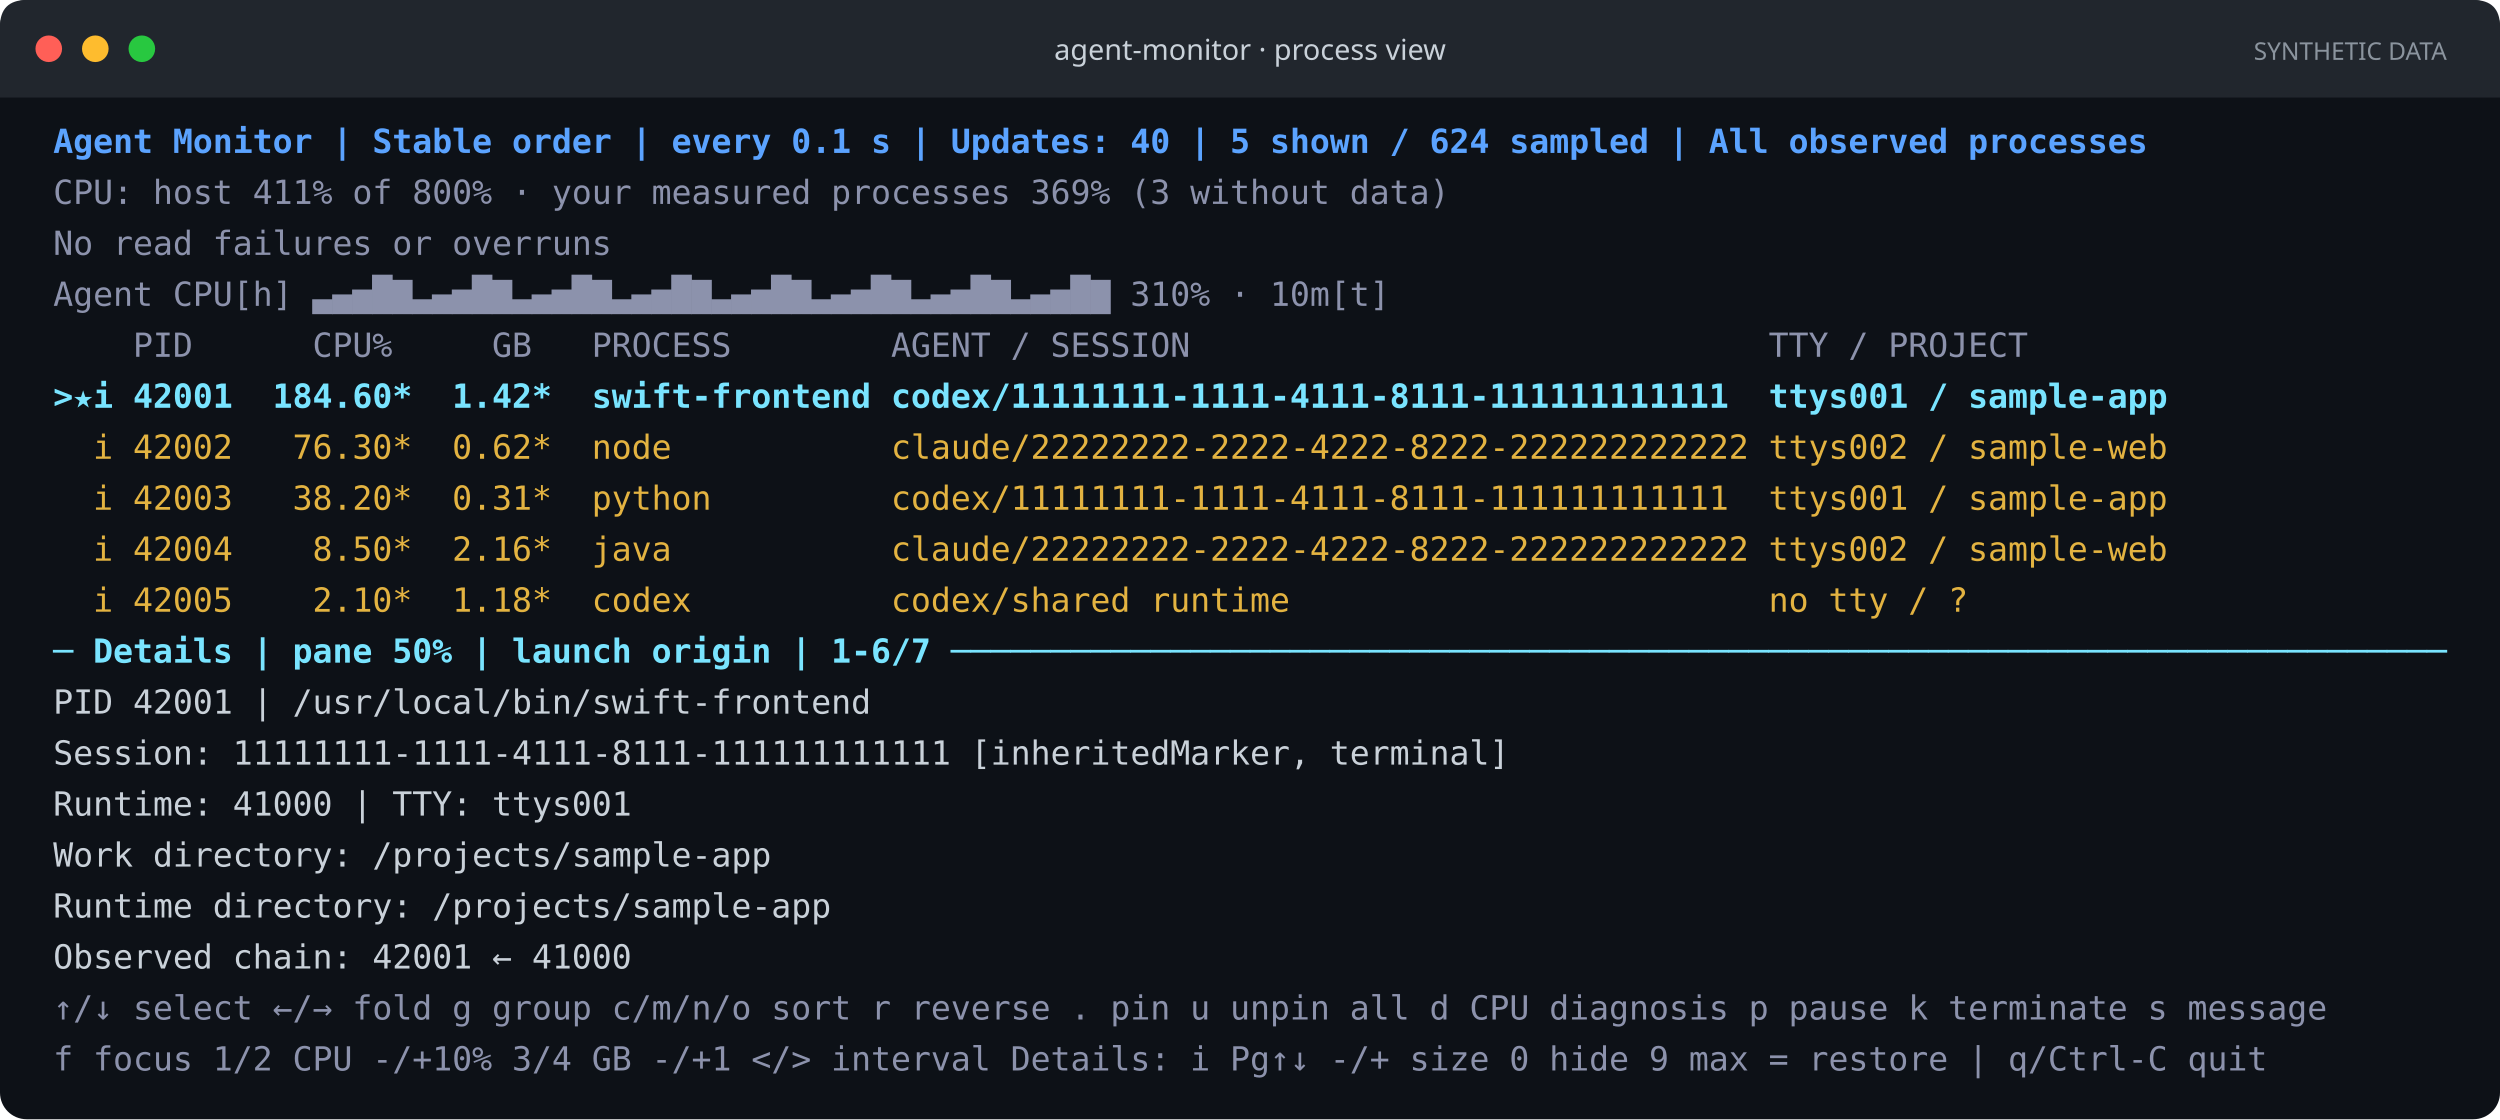
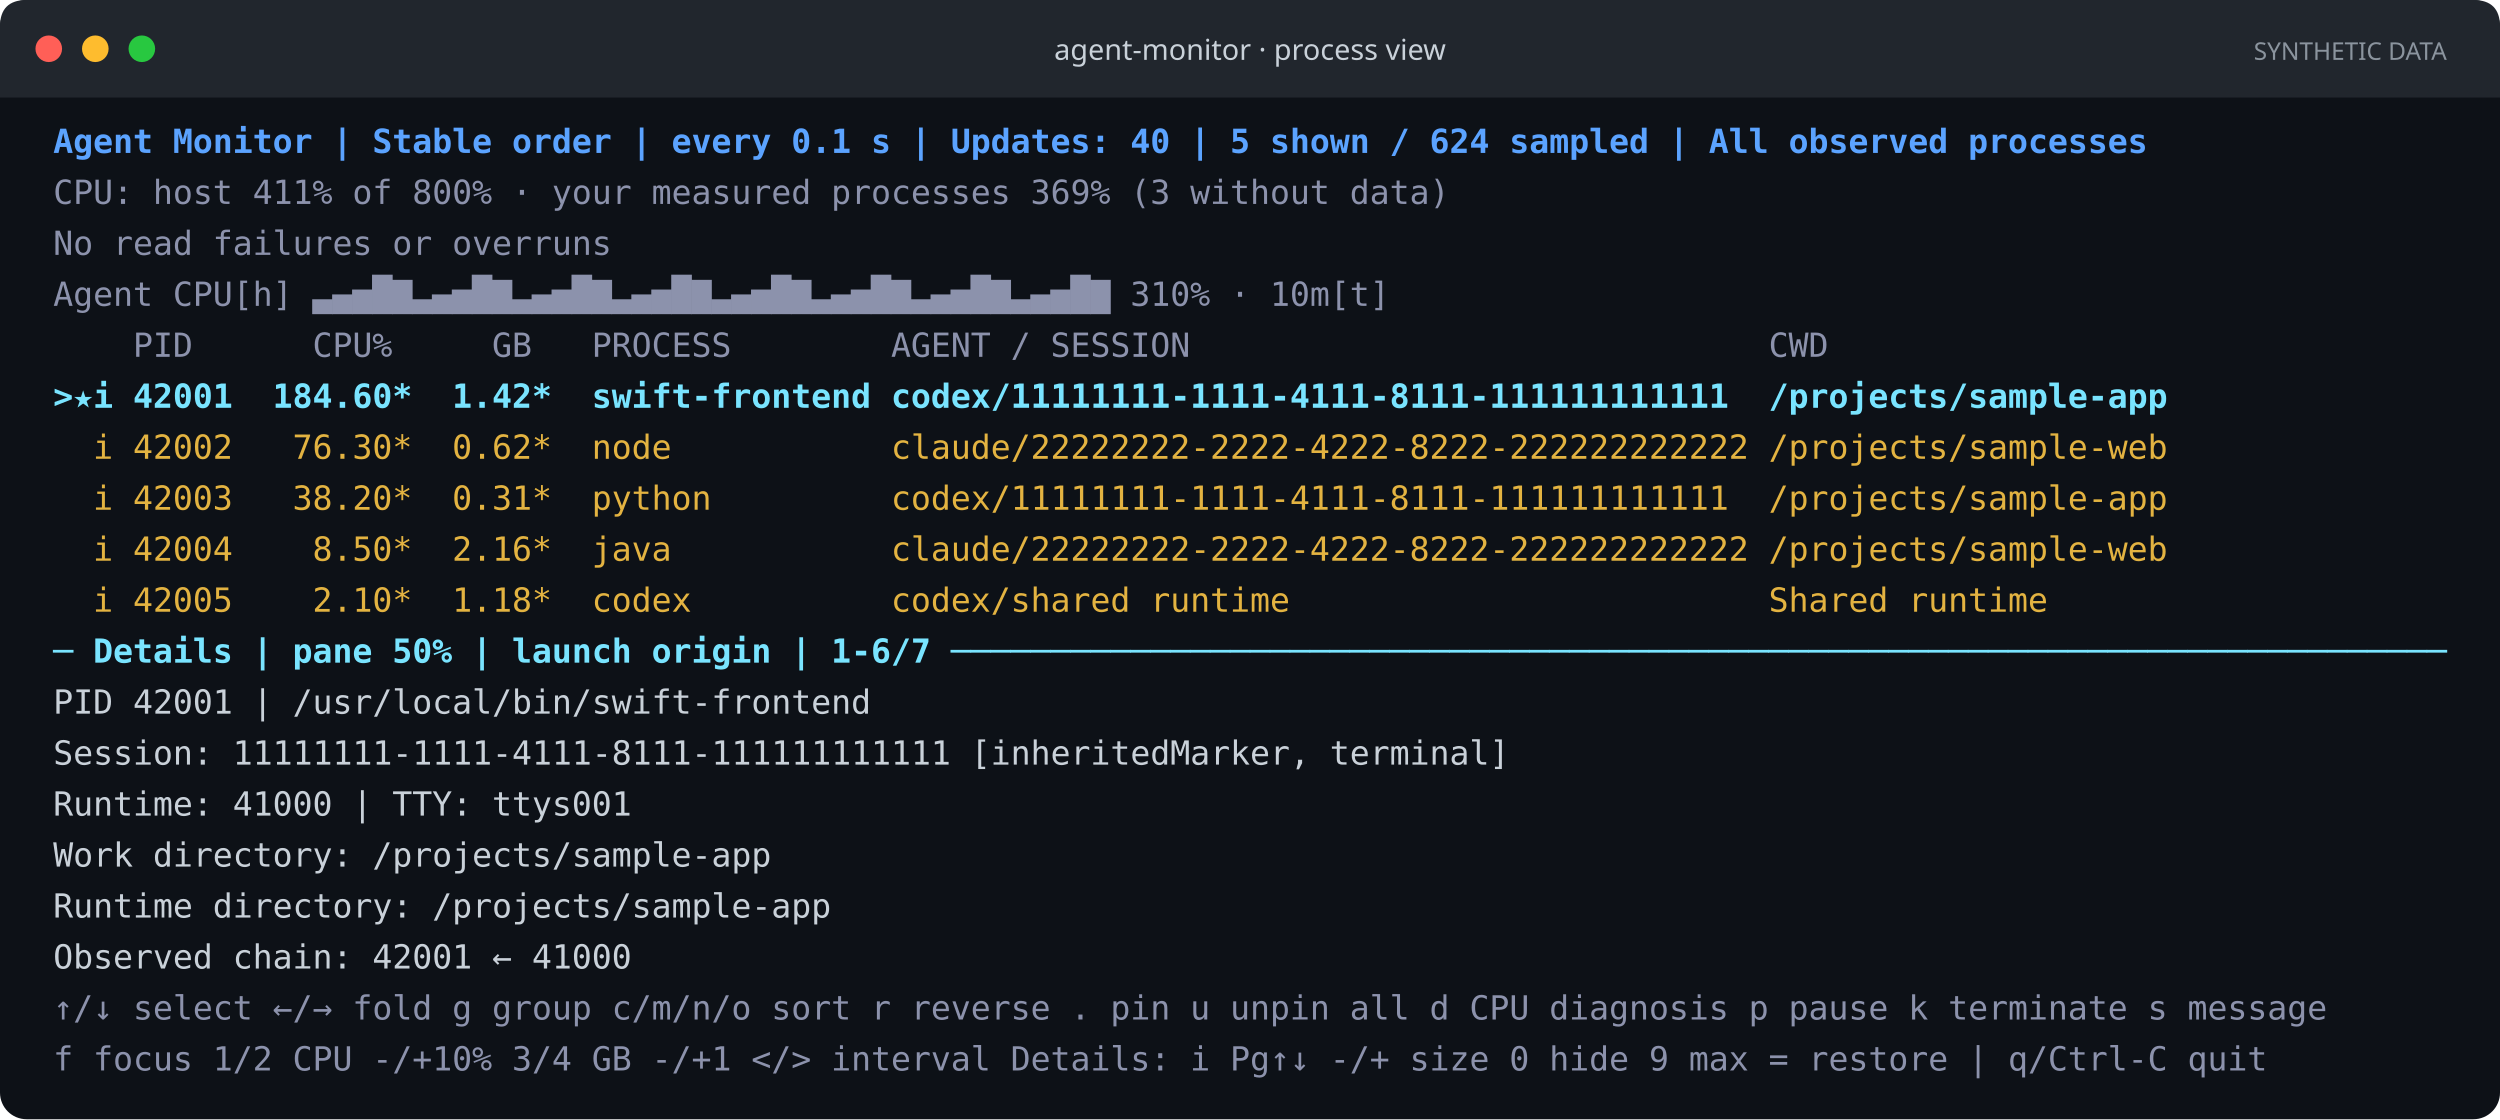
<svg xmlns="http://www.w3.org/2000/svg" width="1128" height="505" viewBox="0 0 1128 505" role="img" aria-labelledby="title description">
  <rect width="1128" height="505" rx="12" fill="#0d1117" />
  <path d="M12 0H1116Q1128 0 1128 12V44H0V12Q0 0 12 0Z" fill="#21262d" />
  <circle cx="22" cy="22" r="6" fill="#ff5f57" />
  <circle cx="43" cy="22" r="6" fill="#febc2e" />
  <circle cx="64" cy="22" r="6" fill="#28c840" />
  <text x="564" y="27" text-anchor="middle" fill="#c9d1d9" font-family="sans-serif" font-size="13">agent-monitor · process view</text>
  <text x="1104" y="27" text-anchor="end" fill="#8b949e" font-family="sans-serif" font-size="11">SYNTHETIC DATA</text>
  <g font-family="Menlo, DejaVu Sans Mono, monospace" font-size="15">
    <text y="69" fill="#5ba3ff" font-weight="bold" aria-label="Agent Monitor | Stable order | every 0.1 s | Updates: 40 | 5 shown / 624 sampled | All observed processes">
      <tspan x="24">A</tspan>
      <tspan x="33">g</tspan>
      <tspan x="42">e</tspan>
      <tspan x="51">n</tspan>
      <tspan x="60">t</tspan>
      <tspan x="78">M</tspan>
      <tspan x="87">o</tspan>
      <tspan x="96">n</tspan>
      <tspan x="105">i</tspan>
      <tspan x="114">t</tspan>
      <tspan x="123">o</tspan>
      <tspan x="132">r</tspan>
      <tspan x="150">|</tspan>
      <tspan x="168">S</tspan>
      <tspan x="177">t</tspan>
      <tspan x="186">a</tspan>
      <tspan x="195">b</tspan>
      <tspan x="204">l</tspan>
      <tspan x="213">e</tspan>
      <tspan x="231">o</tspan>
      <tspan x="240">r</tspan>
      <tspan x="249">d</tspan>
      <tspan x="258">e</tspan>
      <tspan x="267">r</tspan>
      <tspan x="285">|</tspan>
      <tspan x="303">e</tspan>
      <tspan x="312">v</tspan>
      <tspan x="321">e</tspan>
      <tspan x="330">r</tspan>
      <tspan x="339">y</tspan>
      <tspan x="357">0</tspan>
      <tspan x="366">.</tspan>
      <tspan x="375">1</tspan>
      <tspan x="393">s</tspan>
      <tspan x="411">|</tspan>
      <tspan x="429">U</tspan>
      <tspan x="438">p</tspan>
      <tspan x="447">d</tspan>
      <tspan x="456">a</tspan>
      <tspan x="465">t</tspan>
      <tspan x="474">e</tspan>
      <tspan x="483">s</tspan>
      <tspan x="492">:</tspan>
      <tspan x="510">4</tspan>
      <tspan x="519">0</tspan>
      <tspan x="537">|</tspan>
      <tspan x="555">5</tspan>
      <tspan x="573">s</tspan>
      <tspan x="582">h</tspan>
      <tspan x="591">o</tspan>
      <tspan x="600">w</tspan>
      <tspan x="609">n</tspan>
      <tspan x="627">/</tspan>
      <tspan x="645">6</tspan>
      <tspan x="654">2</tspan>
      <tspan x="663">4</tspan>
      <tspan x="681">s</tspan>
      <tspan x="690">a</tspan>
      <tspan x="699">m</tspan>
      <tspan x="708">p</tspan>
      <tspan x="717">l</tspan>
      <tspan x="726">e</tspan>
      <tspan x="735">d</tspan>
      <tspan x="753">|</tspan>
      <tspan x="771">A</tspan>
      <tspan x="780">l</tspan>
      <tspan x="789">l</tspan>
      <tspan x="807">o</tspan>
      <tspan x="816">b</tspan>
      <tspan x="825">s</tspan>
      <tspan x="834">e</tspan>
      <tspan x="843">r</tspan>
      <tspan x="852">v</tspan>
      <tspan x="861">e</tspan>
      <tspan x="870">d</tspan>
      <tspan x="888">p</tspan>
      <tspan x="897">r</tspan>
      <tspan x="906">o</tspan>
      <tspan x="915">c</tspan>
      <tspan x="924">e</tspan>
      <tspan x="933">s</tspan>
      <tspan x="942">s</tspan>
      <tspan x="951">e</tspan>
      <tspan x="960">s</tspan>
    </text>
    <text y="92" fill="#8c92ac" font-weight="normal" aria-label="CPU: host 411% of 800% · your measured processes 369% (3 without data)">
      <tspan x="24">C</tspan>
      <tspan x="33">P</tspan>
      <tspan x="42">U</tspan>
      <tspan x="51">:</tspan>
      <tspan x="69">h</tspan>
      <tspan x="78">o</tspan>
      <tspan x="87">s</tspan>
      <tspan x="96">t</tspan>
      <tspan x="114">4</tspan>
      <tspan x="123">1</tspan>
      <tspan x="132">1</tspan>
      <tspan x="141">%</tspan>
      <tspan x="159">o</tspan>
      <tspan x="168">f</tspan>
      <tspan x="186">8</tspan>
      <tspan x="195">0</tspan>
      <tspan x="204">0</tspan>
      <tspan x="213">%</tspan>
      <tspan x="231">·</tspan>
      <tspan x="249">y</tspan>
      <tspan x="258">o</tspan>
      <tspan x="267">u</tspan>
      <tspan x="276">r</tspan>
      <tspan x="294">m</tspan>
      <tspan x="303">e</tspan>
      <tspan x="312">a</tspan>
      <tspan x="321">s</tspan>
      <tspan x="330">u</tspan>
      <tspan x="339">r</tspan>
      <tspan x="348">e</tspan>
      <tspan x="357">d</tspan>
      <tspan x="375">p</tspan>
      <tspan x="384">r</tspan>
      <tspan x="393">o</tspan>
      <tspan x="402">c</tspan>
      <tspan x="411">e</tspan>
      <tspan x="420">s</tspan>
      <tspan x="429">s</tspan>
      <tspan x="438">e</tspan>
      <tspan x="447">s</tspan>
      <tspan x="465">3</tspan>
      <tspan x="474">6</tspan>
      <tspan x="483">9</tspan>
      <tspan x="492">%</tspan>
      <tspan x="510">(</tspan>
      <tspan x="519">3</tspan>
      <tspan x="537">w</tspan>
      <tspan x="546">i</tspan>
      <tspan x="555">t</tspan>
      <tspan x="564">h</tspan>
      <tspan x="573">o</tspan>
      <tspan x="582">u</tspan>
      <tspan x="591">t</tspan>
      <tspan x="609">d</tspan>
      <tspan x="618">a</tspan>
      <tspan x="627">t</tspan>
      <tspan x="636">a</tspan>
      <tspan x="645">)</tspan>
    </text>
    <text y="115" fill="#8c92ac" font-weight="normal" aria-label="No read failures or overruns">
      <tspan x="24">N</tspan>
      <tspan x="33">o</tspan>
      <tspan x="51">r</tspan>
      <tspan x="60">e</tspan>
      <tspan x="69">a</tspan>
      <tspan x="78">d</tspan>
      <tspan x="96">f</tspan>
      <tspan x="105">a</tspan>
      <tspan x="114">i</tspan>
      <tspan x="123">l</tspan>
      <tspan x="132">u</tspan>
      <tspan x="141">r</tspan>
      <tspan x="150">e</tspan>
      <tspan x="159">s</tspan>
      <tspan x="177">o</tspan>
      <tspan x="186">r</tspan>
      <tspan x="204">o</tspan>
      <tspan x="213">v</tspan>
      <tspan x="222">e</tspan>
      <tspan x="231">r</tspan>
      <tspan x="240">r</tspan>
      <tspan x="249">u</tspan>
      <tspan x="258">n</tspan>
      <tspan x="267">s</tspan>
    </text>
    <text y="138" fill="#8c92ac" font-weight="normal" aria-label="Agent CPU[h] ▃▄▅█▇▃▄▅█▇▃▄▅█▇▃▄▅█▇▃▄▅█▇▃▄▅█▇▃▄▅█▇▃▄▅█▇ 310% · 10m[t]">
      <tspan x="24">A</tspan>
      <tspan x="33">g</tspan>
      <tspan x="42">e</tspan>
      <tspan x="51">n</tspan>
      <tspan x="60">t</tspan>
      <tspan x="78">C</tspan>
      <tspan x="87">P</tspan>
      <tspan x="96">U</tspan>
      <tspan x="105">[</tspan>
      <tspan x="114">h</tspan>
      <tspan x="123">]</tspan>
      <tspan x="141">▃</tspan>
      <tspan x="150">▄</tspan>
      <tspan x="159">▅</tspan>
      <tspan x="168">█</tspan>
      <tspan x="177">▇</tspan>
      <tspan x="186">▃</tspan>
      <tspan x="195">▄</tspan>
      <tspan x="204">▅</tspan>
      <tspan x="213">█</tspan>
      <tspan x="222">▇</tspan>
      <tspan x="231">▃</tspan>
      <tspan x="240">▄</tspan>
      <tspan x="249">▅</tspan>
      <tspan x="258">█</tspan>
      <tspan x="267">▇</tspan>
      <tspan x="276">▃</tspan>
      <tspan x="285">▄</tspan>
      <tspan x="294">▅</tspan>
      <tspan x="303">█</tspan>
      <tspan x="312">▇</tspan>
      <tspan x="321">▃</tspan>
      <tspan x="330">▄</tspan>
      <tspan x="339">▅</tspan>
      <tspan x="348">█</tspan>
      <tspan x="357">▇</tspan>
      <tspan x="366">▃</tspan>
      <tspan x="375">▄</tspan>
      <tspan x="384">▅</tspan>
      <tspan x="393">█</tspan>
      <tspan x="402">▇</tspan>
      <tspan x="411">▃</tspan>
      <tspan x="420">▄</tspan>
      <tspan x="429">▅</tspan>
      <tspan x="438">█</tspan>
      <tspan x="447">▇</tspan>
      <tspan x="456">▃</tspan>
      <tspan x="465">▄</tspan>
      <tspan x="474">▅</tspan>
      <tspan x="483">█</tspan>
      <tspan x="492">▇</tspan>
      <tspan x="510">3</tspan>
      <tspan x="519">1</tspan>
      <tspan x="528">0</tspan>
      <tspan x="537">%</tspan>
      <tspan x="555">·</tspan>
      <tspan x="573">1</tspan>
      <tspan x="582">0</tspan>
      <tspan x="591">m</tspan>
      <tspan x="600">[</tspan>
      <tspan x="609">t</tspan>
      <tspan x="618">]</tspan>
    </text>
-     <text y="161" fill="#8c92ac" font-weight="normal" aria-label="    PID      CPU%     GB   PROCESS        AGENT / SESSION                             TTY / PROJECT">
+     <text y="161" fill="#8c92ac" font-weight="normal" aria-label="    PID      CPU%     GB   PROCESS        AGENT / SESSION                             CWD">
      <tspan x="60">P</tspan>
      <tspan x="69">I</tspan>
      <tspan x="78">D</tspan>
      <tspan x="141">C</tspan>
      <tspan x="150">P</tspan>
      <tspan x="159">U</tspan>
      <tspan x="168">%</tspan>
      <tspan x="222">G</tspan>
      <tspan x="231">B</tspan>
      <tspan x="267">P</tspan>
      <tspan x="276">R</tspan>
      <tspan x="285">O</tspan>
      <tspan x="294">C</tspan>
      <tspan x="303">E</tspan>
      <tspan x="312">S</tspan>
      <tspan x="321">S</tspan>
      <tspan x="402">A</tspan>
      <tspan x="411">G</tspan>
      <tspan x="420">E</tspan>
      <tspan x="429">N</tspan>
      <tspan x="438">T</tspan>
      <tspan x="456">/</tspan>
      <tspan x="474">S</tspan>
      <tspan x="483">E</tspan>
      <tspan x="492">S</tspan>
      <tspan x="501">S</tspan>
      <tspan x="510">I</tspan>
      <tspan x="519">O</tspan>
      <tspan x="528">N</tspan>
-       <tspan x="798">T</tspan>
-       <tspan x="807">T</tspan>
-       <tspan x="816">Y</tspan>
-       <tspan x="834">/</tspan>
-       <tspan x="852">P</tspan>
-       <tspan x="861">R</tspan>
-       <tspan x="870">O</tspan>
-       <tspan x="879">J</tspan>
-       <tspan x="888">E</tspan>
-       <tspan x="897">C</tspan>
-       <tspan x="906">T</tspan>
-     </text>
-     <text y="184" fill="#79e4ff" font-weight="bold" aria-label="&gt;★i 42001  184.60*  1.42*  swift-frontend codex/11111111-1111-4111-8111-111111111111  ttys001 / sample-app">
+       <tspan x="798">C</tspan>
+       <tspan x="807">W</tspan>
+       <tspan x="816">D</tspan>
+     </text>
+     <text y="184" fill="#79e4ff" font-weight="bold" aria-label="&gt;★i 42001  184.60*  1.42*  swift-frontend codex/11111111-1111-4111-8111-111111111111  /projects/sample-app">
      <tspan x="24">&gt;</tspan>
      <tspan x="33">★</tspan>
      <tspan x="42">i</tspan>
      <tspan x="60">4</tspan>
      <tspan x="69">2</tspan>
      <tspan x="78">0</tspan>
      <tspan x="87">0</tspan>
      <tspan x="96">1</tspan>
      <tspan x="123">1</tspan>
      <tspan x="132">8</tspan>
      <tspan x="141">4</tspan>
      <tspan x="150">.</tspan>
      <tspan x="159">6</tspan>
      <tspan x="168">0</tspan>
      <tspan x="177">*</tspan>
      <tspan x="204">1</tspan>
      <tspan x="213">.</tspan>
      <tspan x="222">4</tspan>
      <tspan x="231">2</tspan>
      <tspan x="240">*</tspan>
      <tspan x="267">s</tspan>
      <tspan x="276">w</tspan>
      <tspan x="285">i</tspan>
      <tspan x="294">f</tspan>
      <tspan x="303">t</tspan>
      <tspan x="312">-</tspan>
      <tspan x="321">f</tspan>
      <tspan x="330">r</tspan>
      <tspan x="339">o</tspan>
      <tspan x="348">n</tspan>
      <tspan x="357">t</tspan>
      <tspan x="366">e</tspan>
      <tspan x="375">n</tspan>
      <tspan x="384">d</tspan>
      <tspan x="402">c</tspan>
      <tspan x="411">o</tspan>
      <tspan x="420">d</tspan>
      <tspan x="429">e</tspan>
      <tspan x="438">x</tspan>
      <tspan x="447">/</tspan>
      <tspan x="456">1</tspan>
      <tspan x="465">1</tspan>
      <tspan x="474">1</tspan>
      <tspan x="483">1</tspan>
      <tspan x="492">1</tspan>
      <tspan x="501">1</tspan>
      <tspan x="510">1</tspan>
      <tspan x="519">1</tspan>
      <tspan x="528">-</tspan>
      <tspan x="537">1</tspan>
      <tspan x="546">1</tspan>
      <tspan x="555">1</tspan>
      <tspan x="564">1</tspan>
      <tspan x="573">-</tspan>
      <tspan x="582">4</tspan>
      <tspan x="591">1</tspan>
      <tspan x="600">1</tspan>
      <tspan x="609">1</tspan>
      <tspan x="618">-</tspan>
      <tspan x="627">8</tspan>
      <tspan x="636">1</tspan>
      <tspan x="645">1</tspan>
      <tspan x="654">1</tspan>
      <tspan x="663">-</tspan>
      <tspan x="672">1</tspan>
      <tspan x="681">1</tspan>
      <tspan x="690">1</tspan>
      <tspan x="699">1</tspan>
      <tspan x="708">1</tspan>
      <tspan x="717">1</tspan>
      <tspan x="726">1</tspan>
      <tspan x="735">1</tspan>
      <tspan x="744">1</tspan>
      <tspan x="753">1</tspan>
      <tspan x="762">1</tspan>
      <tspan x="771">1</tspan>
-       <tspan x="798">t</tspan>
-       <tspan x="807">t</tspan>
-       <tspan x="816">y</tspan>
-       <tspan x="825">s</tspan>
-       <tspan x="834">0</tspan>
-       <tspan x="843">0</tspan>
-       <tspan x="852">1</tspan>
-       <tspan x="870">/</tspan>
+       <tspan x="798">/</tspan>
+       <tspan x="807">p</tspan>
+       <tspan x="816">r</tspan>
+       <tspan x="825">o</tspan>
+       <tspan x="834">j</tspan>
+       <tspan x="843">e</tspan>
+       <tspan x="852">c</tspan>
+       <tspan x="861">t</tspan>
+       <tspan x="870">s</tspan>
+       <tspan x="879">/</tspan>
      <tspan x="888">s</tspan>
      <tspan x="897">a</tspan>
      <tspan x="906">m</tspan>
      <tspan x="915">p</tspan>
      <tspan x="924">l</tspan>
      <tspan x="933">e</tspan>
      <tspan x="942">-</tspan>
      <tspan x="951">a</tspan>
      <tspan x="960">p</tspan>
      <tspan x="969">p</tspan>
    </text>
-     <text y="207" fill="#e3b341" font-weight="normal" aria-label="  i 42002   76.30*  0.62*  node           claude/22222222-2222-4222-8222-222222222222 ttys002 / sample-web">
+     <text y="207" fill="#e3b341" font-weight="normal" aria-label="  i 42002   76.30*  0.62*  node           claude/22222222-2222-4222-8222-222222222222 /projects/sample-web">
      <tspan x="42">i</tspan>
      <tspan x="60">4</tspan>
      <tspan x="69">2</tspan>
      <tspan x="78">0</tspan>
      <tspan x="87">0</tspan>
      <tspan x="96">2</tspan>
      <tspan x="132">7</tspan>
      <tspan x="141">6</tspan>
      <tspan x="150">.</tspan>
      <tspan x="159">3</tspan>
      <tspan x="168">0</tspan>
      <tspan x="177">*</tspan>
      <tspan x="204">0</tspan>
      <tspan x="213">.</tspan>
      <tspan x="222">6</tspan>
      <tspan x="231">2</tspan>
      <tspan x="240">*</tspan>
      <tspan x="267">n</tspan>
      <tspan x="276">o</tspan>
      <tspan x="285">d</tspan>
      <tspan x="294">e</tspan>
      <tspan x="402">c</tspan>
      <tspan x="411">l</tspan>
      <tspan x="420">a</tspan>
      <tspan x="429">u</tspan>
      <tspan x="438">d</tspan>
      <tspan x="447">e</tspan>
      <tspan x="456">/</tspan>
      <tspan x="465">2</tspan>
      <tspan x="474">2</tspan>
      <tspan x="483">2</tspan>
      <tspan x="492">2</tspan>
      <tspan x="501">2</tspan>
      <tspan x="510">2</tspan>
      <tspan x="519">2</tspan>
      <tspan x="528">2</tspan>
      <tspan x="537">-</tspan>
      <tspan x="546">2</tspan>
      <tspan x="555">2</tspan>
      <tspan x="564">2</tspan>
      <tspan x="573">2</tspan>
      <tspan x="582">-</tspan>
      <tspan x="591">4</tspan>
      <tspan x="600">2</tspan>
      <tspan x="609">2</tspan>
      <tspan x="618">2</tspan>
      <tspan x="627">-</tspan>
      <tspan x="636">8</tspan>
      <tspan x="645">2</tspan>
      <tspan x="654">2</tspan>
      <tspan x="663">2</tspan>
      <tspan x="672">-</tspan>
      <tspan x="681">2</tspan>
      <tspan x="690">2</tspan>
      <tspan x="699">2</tspan>
      <tspan x="708">2</tspan>
      <tspan x="717">2</tspan>
      <tspan x="726">2</tspan>
      <tspan x="735">2</tspan>
      <tspan x="744">2</tspan>
      <tspan x="753">2</tspan>
      <tspan x="762">2</tspan>
      <tspan x="771">2</tspan>
      <tspan x="780">2</tspan>
-       <tspan x="798">t</tspan>
-       <tspan x="807">t</tspan>
-       <tspan x="816">y</tspan>
-       <tspan x="825">s</tspan>
-       <tspan x="834">0</tspan>
-       <tspan x="843">0</tspan>
-       <tspan x="852">2</tspan>
-       <tspan x="870">/</tspan>
+       <tspan x="798">/</tspan>
+       <tspan x="807">p</tspan>
+       <tspan x="816">r</tspan>
+       <tspan x="825">o</tspan>
+       <tspan x="834">j</tspan>
+       <tspan x="843">e</tspan>
+       <tspan x="852">c</tspan>
+       <tspan x="861">t</tspan>
+       <tspan x="870">s</tspan>
+       <tspan x="879">/</tspan>
      <tspan x="888">s</tspan>
      <tspan x="897">a</tspan>
      <tspan x="906">m</tspan>
      <tspan x="915">p</tspan>
      <tspan x="924">l</tspan>
      <tspan x="933">e</tspan>
      <tspan x="942">-</tspan>
      <tspan x="951">w</tspan>
      <tspan x="960">e</tspan>
      <tspan x="969">b</tspan>
    </text>
-     <text y="230" fill="#e3b341" font-weight="normal" aria-label="  i 42003   38.20*  0.31*  python         codex/11111111-1111-4111-8111-111111111111  ttys001 / sample-app">
+     <text y="230" fill="#e3b341" font-weight="normal" aria-label="  i 42003   38.20*  0.31*  python         codex/11111111-1111-4111-8111-111111111111  /projects/sample-app">
      <tspan x="42">i</tspan>
      <tspan x="60">4</tspan>
      <tspan x="69">2</tspan>
      <tspan x="78">0</tspan>
      <tspan x="87">0</tspan>
      <tspan x="96">3</tspan>
      <tspan x="132">3</tspan>
      <tspan x="141">8</tspan>
      <tspan x="150">.</tspan>
      <tspan x="159">2</tspan>
      <tspan x="168">0</tspan>
      <tspan x="177">*</tspan>
      <tspan x="204">0</tspan>
      <tspan x="213">.</tspan>
      <tspan x="222">3</tspan>
      <tspan x="231">1</tspan>
      <tspan x="240">*</tspan>
      <tspan x="267">p</tspan>
      <tspan x="276">y</tspan>
      <tspan x="285">t</tspan>
      <tspan x="294">h</tspan>
      <tspan x="303">o</tspan>
      <tspan x="312">n</tspan>
      <tspan x="402">c</tspan>
      <tspan x="411">o</tspan>
      <tspan x="420">d</tspan>
      <tspan x="429">e</tspan>
      <tspan x="438">x</tspan>
      <tspan x="447">/</tspan>
      <tspan x="456">1</tspan>
      <tspan x="465">1</tspan>
      <tspan x="474">1</tspan>
      <tspan x="483">1</tspan>
      <tspan x="492">1</tspan>
      <tspan x="501">1</tspan>
      <tspan x="510">1</tspan>
      <tspan x="519">1</tspan>
      <tspan x="528">-</tspan>
      <tspan x="537">1</tspan>
      <tspan x="546">1</tspan>
      <tspan x="555">1</tspan>
      <tspan x="564">1</tspan>
      <tspan x="573">-</tspan>
      <tspan x="582">4</tspan>
      <tspan x="591">1</tspan>
      <tspan x="600">1</tspan>
      <tspan x="609">1</tspan>
      <tspan x="618">-</tspan>
      <tspan x="627">8</tspan>
      <tspan x="636">1</tspan>
      <tspan x="645">1</tspan>
      <tspan x="654">1</tspan>
      <tspan x="663">-</tspan>
      <tspan x="672">1</tspan>
      <tspan x="681">1</tspan>
      <tspan x="690">1</tspan>
      <tspan x="699">1</tspan>
      <tspan x="708">1</tspan>
      <tspan x="717">1</tspan>
      <tspan x="726">1</tspan>
      <tspan x="735">1</tspan>
      <tspan x="744">1</tspan>
      <tspan x="753">1</tspan>
      <tspan x="762">1</tspan>
      <tspan x="771">1</tspan>
-       <tspan x="798">t</tspan>
-       <tspan x="807">t</tspan>
-       <tspan x="816">y</tspan>
-       <tspan x="825">s</tspan>
-       <tspan x="834">0</tspan>
-       <tspan x="843">0</tspan>
-       <tspan x="852">1</tspan>
-       <tspan x="870">/</tspan>
+       <tspan x="798">/</tspan>
+       <tspan x="807">p</tspan>
+       <tspan x="816">r</tspan>
+       <tspan x="825">o</tspan>
+       <tspan x="834">j</tspan>
+       <tspan x="843">e</tspan>
+       <tspan x="852">c</tspan>
+       <tspan x="861">t</tspan>
+       <tspan x="870">s</tspan>
+       <tspan x="879">/</tspan>
      <tspan x="888">s</tspan>
      <tspan x="897">a</tspan>
      <tspan x="906">m</tspan>
      <tspan x="915">p</tspan>
      <tspan x="924">l</tspan>
      <tspan x="933">e</tspan>
      <tspan x="942">-</tspan>
      <tspan x="951">a</tspan>
      <tspan x="960">p</tspan>
      <tspan x="969">p</tspan>
    </text>
-     <text y="253" fill="#e3b341" font-weight="normal" aria-label="  i 42004    8.50*  2.16*  java           claude/22222222-2222-4222-8222-222222222222 ttys002 / sample-web">
+     <text y="253" fill="#e3b341" font-weight="normal" aria-label="  i 42004    8.50*  2.16*  java           claude/22222222-2222-4222-8222-222222222222 /projects/sample-web">
      <tspan x="42">i</tspan>
      <tspan x="60">4</tspan>
      <tspan x="69">2</tspan>
      <tspan x="78">0</tspan>
      <tspan x="87">0</tspan>
      <tspan x="96">4</tspan>
      <tspan x="141">8</tspan>
      <tspan x="150">.</tspan>
      <tspan x="159">5</tspan>
      <tspan x="168">0</tspan>
      <tspan x="177">*</tspan>
      <tspan x="204">2</tspan>
      <tspan x="213">.</tspan>
      <tspan x="222">1</tspan>
      <tspan x="231">6</tspan>
      <tspan x="240">*</tspan>
      <tspan x="267">j</tspan>
      <tspan x="276">a</tspan>
      <tspan x="285">v</tspan>
      <tspan x="294">a</tspan>
      <tspan x="402">c</tspan>
      <tspan x="411">l</tspan>
      <tspan x="420">a</tspan>
      <tspan x="429">u</tspan>
      <tspan x="438">d</tspan>
      <tspan x="447">e</tspan>
      <tspan x="456">/</tspan>
      <tspan x="465">2</tspan>
      <tspan x="474">2</tspan>
      <tspan x="483">2</tspan>
      <tspan x="492">2</tspan>
      <tspan x="501">2</tspan>
      <tspan x="510">2</tspan>
      <tspan x="519">2</tspan>
      <tspan x="528">2</tspan>
      <tspan x="537">-</tspan>
      <tspan x="546">2</tspan>
      <tspan x="555">2</tspan>
      <tspan x="564">2</tspan>
      <tspan x="573">2</tspan>
      <tspan x="582">-</tspan>
      <tspan x="591">4</tspan>
      <tspan x="600">2</tspan>
      <tspan x="609">2</tspan>
      <tspan x="618">2</tspan>
      <tspan x="627">-</tspan>
      <tspan x="636">8</tspan>
      <tspan x="645">2</tspan>
      <tspan x="654">2</tspan>
      <tspan x="663">2</tspan>
      <tspan x="672">-</tspan>
      <tspan x="681">2</tspan>
      <tspan x="690">2</tspan>
      <tspan x="699">2</tspan>
      <tspan x="708">2</tspan>
      <tspan x="717">2</tspan>
      <tspan x="726">2</tspan>
      <tspan x="735">2</tspan>
      <tspan x="744">2</tspan>
      <tspan x="753">2</tspan>
      <tspan x="762">2</tspan>
      <tspan x="771">2</tspan>
      <tspan x="780">2</tspan>
-       <tspan x="798">t</tspan>
-       <tspan x="807">t</tspan>
-       <tspan x="816">y</tspan>
-       <tspan x="825">s</tspan>
-       <tspan x="834">0</tspan>
-       <tspan x="843">0</tspan>
-       <tspan x="852">2</tspan>
-       <tspan x="870">/</tspan>
+       <tspan x="798">/</tspan>
+       <tspan x="807">p</tspan>
+       <tspan x="816">r</tspan>
+       <tspan x="825">o</tspan>
+       <tspan x="834">j</tspan>
+       <tspan x="843">e</tspan>
+       <tspan x="852">c</tspan>
+       <tspan x="861">t</tspan>
+       <tspan x="870">s</tspan>
+       <tspan x="879">/</tspan>
      <tspan x="888">s</tspan>
      <tspan x="897">a</tspan>
      <tspan x="906">m</tspan>
      <tspan x="915">p</tspan>
      <tspan x="924">l</tspan>
      <tspan x="933">e</tspan>
      <tspan x="942">-</tspan>
      <tspan x="951">w</tspan>
      <tspan x="960">e</tspan>
      <tspan x="969">b</tspan>
    </text>
-     <text y="276" fill="#e3b341" font-weight="normal" aria-label="  i 42005    2.10*  1.18*  codex          codex/shared runtime                        no tty / ?">
+     <text y="276" fill="#e3b341" font-weight="normal" aria-label="  i 42005    2.10*  1.18*  codex          codex/shared runtime                        Shared runtime">
      <tspan x="42">i</tspan>
      <tspan x="60">4</tspan>
      <tspan x="69">2</tspan>
      <tspan x="78">0</tspan>
      <tspan x="87">0</tspan>
      <tspan x="96">5</tspan>
      <tspan x="141">2</tspan>
      <tspan x="150">.</tspan>
      <tspan x="159">1</tspan>
      <tspan x="168">0</tspan>
      <tspan x="177">*</tspan>
      <tspan x="204">1</tspan>
      <tspan x="213">.</tspan>
      <tspan x="222">1</tspan>
      <tspan x="231">8</tspan>
      <tspan x="240">*</tspan>
      <tspan x="267">c</tspan>
      <tspan x="276">o</tspan>
      <tspan x="285">d</tspan>
      <tspan x="294">e</tspan>
      <tspan x="303">x</tspan>
      <tspan x="402">c</tspan>
      <tspan x="411">o</tspan>
      <tspan x="420">d</tspan>
      <tspan x="429">e</tspan>
      <tspan x="438">x</tspan>
      <tspan x="447">/</tspan>
      <tspan x="456">s</tspan>
      <tspan x="465">h</tspan>
      <tspan x="474">a</tspan>
      <tspan x="483">r</tspan>
      <tspan x="492">e</tspan>
      <tspan x="501">d</tspan>
      <tspan x="519">r</tspan>
      <tspan x="528">u</tspan>
      <tspan x="537">n</tspan>
      <tspan x="546">t</tspan>
      <tspan x="555">i</tspan>
      <tspan x="564">m</tspan>
      <tspan x="573">e</tspan>
-       <tspan x="798">n</tspan>
-       <tspan x="807">o</tspan>
-       <tspan x="825">t</tspan>
-       <tspan x="834">t</tspan>
-       <tspan x="843">y</tspan>
-       <tspan x="861">/</tspan>
-       <tspan x="879">?</tspan>
+       <tspan x="798">S</tspan>
+       <tspan x="807">h</tspan>
+       <tspan x="816">a</tspan>
+       <tspan x="825">r</tspan>
+       <tspan x="834">e</tspan>
+       <tspan x="843">d</tspan>
+       <tspan x="861">r</tspan>
+       <tspan x="870">u</tspan>
+       <tspan x="879">n</tspan>
+       <tspan x="888">t</tspan>
+       <tspan x="897">i</tspan>
+       <tspan x="906">m</tspan>
+       <tspan x="915">e</tspan>
    </text>
    <text y="299" fill="#79e4ff" font-weight="bold" aria-label="─ Details | pane 50% | launch origin | 1-6/7 ───────────────────────────────────────────────────────────────────────────">
      <tspan x="24">─</tspan>
      <tspan x="42">D</tspan>
      <tspan x="51">e</tspan>
      <tspan x="60">t</tspan>
      <tspan x="69">a</tspan>
      <tspan x="78">i</tspan>
      <tspan x="87">l</tspan>
      <tspan x="96">s</tspan>
      <tspan x="114">|</tspan>
      <tspan x="132">p</tspan>
      <tspan x="141">a</tspan>
      <tspan x="150">n</tspan>
      <tspan x="159">e</tspan>
      <tspan x="177">5</tspan>
      <tspan x="186">0</tspan>
      <tspan x="195">%</tspan>
      <tspan x="213">|</tspan>
      <tspan x="231">l</tspan>
      <tspan x="240">a</tspan>
      <tspan x="249">u</tspan>
      <tspan x="258">n</tspan>
      <tspan x="267">c</tspan>
      <tspan x="276">h</tspan>
      <tspan x="294">o</tspan>
      <tspan x="303">r</tspan>
      <tspan x="312">i</tspan>
      <tspan x="321">g</tspan>
      <tspan x="330">i</tspan>
      <tspan x="339">n</tspan>
      <tspan x="357">|</tspan>
      <tspan x="375">1</tspan>
      <tspan x="384">-</tspan>
      <tspan x="393">6</tspan>
      <tspan x="402">/</tspan>
      <tspan x="411">7</tspan>
      <tspan x="429">─</tspan>
      <tspan x="438">─</tspan>
      <tspan x="447">─</tspan>
      <tspan x="456">─</tspan>
      <tspan x="465">─</tspan>
      <tspan x="474">─</tspan>
      <tspan x="483">─</tspan>
      <tspan x="492">─</tspan>
      <tspan x="501">─</tspan>
      <tspan x="510">─</tspan>
      <tspan x="519">─</tspan>
      <tspan x="528">─</tspan>
      <tspan x="537">─</tspan>
      <tspan x="546">─</tspan>
      <tspan x="555">─</tspan>
      <tspan x="564">─</tspan>
      <tspan x="573">─</tspan>
      <tspan x="582">─</tspan>
      <tspan x="591">─</tspan>
      <tspan x="600">─</tspan>
      <tspan x="609">─</tspan>
      <tspan x="618">─</tspan>
      <tspan x="627">─</tspan>
      <tspan x="636">─</tspan>
      <tspan x="645">─</tspan>
      <tspan x="654">─</tspan>
      <tspan x="663">─</tspan>
      <tspan x="672">─</tspan>
      <tspan x="681">─</tspan>
      <tspan x="690">─</tspan>
      <tspan x="699">─</tspan>
      <tspan x="708">─</tspan>
      <tspan x="717">─</tspan>
      <tspan x="726">─</tspan>
      <tspan x="735">─</tspan>
      <tspan x="744">─</tspan>
      <tspan x="753">─</tspan>
      <tspan x="762">─</tspan>
      <tspan x="771">─</tspan>
      <tspan x="780">─</tspan>
      <tspan x="789">─</tspan>
      <tspan x="798">─</tspan>
      <tspan x="807">─</tspan>
      <tspan x="816">─</tspan>
      <tspan x="825">─</tspan>
      <tspan x="834">─</tspan>
      <tspan x="843">─</tspan>
      <tspan x="852">─</tspan>
      <tspan x="861">─</tspan>
      <tspan x="870">─</tspan>
      <tspan x="879">─</tspan>
      <tspan x="888">─</tspan>
      <tspan x="897">─</tspan>
      <tspan x="906">─</tspan>
      <tspan x="915">─</tspan>
      <tspan x="924">─</tspan>
      <tspan x="933">─</tspan>
      <tspan x="942">─</tspan>
      <tspan x="951">─</tspan>
      <tspan x="960">─</tspan>
      <tspan x="969">─</tspan>
      <tspan x="978">─</tspan>
      <tspan x="987">─</tspan>
      <tspan x="996">─</tspan>
      <tspan x="1005">─</tspan>
      <tspan x="1014">─</tspan>
      <tspan x="1023">─</tspan>
      <tspan x="1032">─</tspan>
      <tspan x="1041">─</tspan>
      <tspan x="1050">─</tspan>
      <tspan x="1059">─</tspan>
      <tspan x="1068">─</tspan>
      <tspan x="1077">─</tspan>
      <tspan x="1086">─</tspan>
      <tspan x="1095">─</tspan>
    </text>
    <text y="322" fill="#c9d1d9" font-weight="normal" aria-label="PID 42001 | /usr/local/bin/swift-frontend">
      <tspan x="24">P</tspan>
      <tspan x="33">I</tspan>
      <tspan x="42">D</tspan>
      <tspan x="60">4</tspan>
      <tspan x="69">2</tspan>
      <tspan x="78">0</tspan>
      <tspan x="87">0</tspan>
      <tspan x="96">1</tspan>
      <tspan x="114">|</tspan>
      <tspan x="132">/</tspan>
      <tspan x="141">u</tspan>
      <tspan x="150">s</tspan>
      <tspan x="159">r</tspan>
      <tspan x="168">/</tspan>
      <tspan x="177">l</tspan>
      <tspan x="186">o</tspan>
      <tspan x="195">c</tspan>
      <tspan x="204">a</tspan>
      <tspan x="213">l</tspan>
      <tspan x="222">/</tspan>
      <tspan x="231">b</tspan>
      <tspan x="240">i</tspan>
      <tspan x="249">n</tspan>
      <tspan x="258">/</tspan>
      <tspan x="267">s</tspan>
      <tspan x="276">w</tspan>
      <tspan x="285">i</tspan>
      <tspan x="294">f</tspan>
      <tspan x="303">t</tspan>
      <tspan x="312">-</tspan>
      <tspan x="321">f</tspan>
      <tspan x="330">r</tspan>
      <tspan x="339">o</tspan>
      <tspan x="348">n</tspan>
      <tspan x="357">t</tspan>
      <tspan x="366">e</tspan>
      <tspan x="375">n</tspan>
      <tspan x="384">d</tspan>
    </text>
    <text y="345" fill="#c9d1d9" font-weight="normal" aria-label="Session: 11111111-1111-4111-8111-111111111111 [inheritedMarker, terminal]">
      <tspan x="24">S</tspan>
      <tspan x="33">e</tspan>
      <tspan x="42">s</tspan>
      <tspan x="51">s</tspan>
      <tspan x="60">i</tspan>
      <tspan x="69">o</tspan>
      <tspan x="78">n</tspan>
      <tspan x="87">:</tspan>
      <tspan x="105">1</tspan>
      <tspan x="114">1</tspan>
      <tspan x="123">1</tspan>
      <tspan x="132">1</tspan>
      <tspan x="141">1</tspan>
      <tspan x="150">1</tspan>
      <tspan x="159">1</tspan>
      <tspan x="168">1</tspan>
      <tspan x="177">-</tspan>
      <tspan x="186">1</tspan>
      <tspan x="195">1</tspan>
      <tspan x="204">1</tspan>
      <tspan x="213">1</tspan>
      <tspan x="222">-</tspan>
      <tspan x="231">4</tspan>
      <tspan x="240">1</tspan>
      <tspan x="249">1</tspan>
      <tspan x="258">1</tspan>
      <tspan x="267">-</tspan>
      <tspan x="276">8</tspan>
      <tspan x="285">1</tspan>
      <tspan x="294">1</tspan>
      <tspan x="303">1</tspan>
      <tspan x="312">-</tspan>
      <tspan x="321">1</tspan>
      <tspan x="330">1</tspan>
      <tspan x="339">1</tspan>
      <tspan x="348">1</tspan>
      <tspan x="357">1</tspan>
      <tspan x="366">1</tspan>
      <tspan x="375">1</tspan>
      <tspan x="384">1</tspan>
      <tspan x="393">1</tspan>
      <tspan x="402">1</tspan>
      <tspan x="411">1</tspan>
      <tspan x="420">1</tspan>
      <tspan x="438">[</tspan>
      <tspan x="447">i</tspan>
      <tspan x="456">n</tspan>
      <tspan x="465">h</tspan>
      <tspan x="474">e</tspan>
      <tspan x="483">r</tspan>
      <tspan x="492">i</tspan>
      <tspan x="501">t</tspan>
      <tspan x="510">e</tspan>
      <tspan x="519">d</tspan>
      <tspan x="528">M</tspan>
      <tspan x="537">a</tspan>
      <tspan x="546">r</tspan>
      <tspan x="555">k</tspan>
      <tspan x="564">e</tspan>
      <tspan x="573">r</tspan>
      <tspan x="582">,</tspan>
      <tspan x="600">t</tspan>
      <tspan x="609">e</tspan>
      <tspan x="618">r</tspan>
      <tspan x="627">m</tspan>
      <tspan x="636">i</tspan>
      <tspan x="645">n</tspan>
      <tspan x="654">a</tspan>
      <tspan x="663">l</tspan>
      <tspan x="672">]</tspan>
    </text>
    <text y="368" fill="#c9d1d9" font-weight="normal" aria-label="Runtime: 41000 | TTY: ttys001">
      <tspan x="24">R</tspan>
      <tspan x="33">u</tspan>
      <tspan x="42">n</tspan>
      <tspan x="51">t</tspan>
      <tspan x="60">i</tspan>
      <tspan x="69">m</tspan>
      <tspan x="78">e</tspan>
      <tspan x="87">:</tspan>
      <tspan x="105">4</tspan>
      <tspan x="114">1</tspan>
      <tspan x="123">0</tspan>
      <tspan x="132">0</tspan>
      <tspan x="141">0</tspan>
      <tspan x="159">|</tspan>
      <tspan x="177">T</tspan>
      <tspan x="186">T</tspan>
      <tspan x="195">Y</tspan>
      <tspan x="204">:</tspan>
      <tspan x="222">t</tspan>
      <tspan x="231">t</tspan>
      <tspan x="240">y</tspan>
      <tspan x="249">s</tspan>
      <tspan x="258">0</tspan>
      <tspan x="267">0</tspan>
      <tspan x="276">1</tspan>
    </text>
    <text y="391" fill="#c9d1d9" font-weight="normal" aria-label="Work directory: /projects/sample-app">
      <tspan x="24">W</tspan>
      <tspan x="33">o</tspan>
      <tspan x="42">r</tspan>
      <tspan x="51">k</tspan>
      <tspan x="69">d</tspan>
      <tspan x="78">i</tspan>
      <tspan x="87">r</tspan>
      <tspan x="96">e</tspan>
      <tspan x="105">c</tspan>
      <tspan x="114">t</tspan>
      <tspan x="123">o</tspan>
      <tspan x="132">r</tspan>
      <tspan x="141">y</tspan>
      <tspan x="150">:</tspan>
      <tspan x="168">/</tspan>
      <tspan x="177">p</tspan>
      <tspan x="186">r</tspan>
      <tspan x="195">o</tspan>
      <tspan x="204">j</tspan>
      <tspan x="213">e</tspan>
      <tspan x="222">c</tspan>
      <tspan x="231">t</tspan>
      <tspan x="240">s</tspan>
      <tspan x="249">/</tspan>
      <tspan x="258">s</tspan>
      <tspan x="267">a</tspan>
      <tspan x="276">m</tspan>
      <tspan x="285">p</tspan>
      <tspan x="294">l</tspan>
      <tspan x="303">e</tspan>
      <tspan x="312">-</tspan>
      <tspan x="321">a</tspan>
      <tspan x="330">p</tspan>
      <tspan x="339">p</tspan>
    </text>
    <text y="414" fill="#c9d1d9" font-weight="normal" aria-label="Runtime directory: /projects/sample-app">
      <tspan x="24">R</tspan>
      <tspan x="33">u</tspan>
      <tspan x="42">n</tspan>
      <tspan x="51">t</tspan>
      <tspan x="60">i</tspan>
      <tspan x="69">m</tspan>
      <tspan x="78">e</tspan>
      <tspan x="96">d</tspan>
      <tspan x="105">i</tspan>
      <tspan x="114">r</tspan>
      <tspan x="123">e</tspan>
      <tspan x="132">c</tspan>
      <tspan x="141">t</tspan>
      <tspan x="150">o</tspan>
      <tspan x="159">r</tspan>
      <tspan x="168">y</tspan>
      <tspan x="177">:</tspan>
      <tspan x="195">/</tspan>
      <tspan x="204">p</tspan>
      <tspan x="213">r</tspan>
      <tspan x="222">o</tspan>
      <tspan x="231">j</tspan>
      <tspan x="240">e</tspan>
      <tspan x="249">c</tspan>
      <tspan x="258">t</tspan>
      <tspan x="267">s</tspan>
      <tspan x="276">/</tspan>
      <tspan x="285">s</tspan>
      <tspan x="294">a</tspan>
      <tspan x="303">m</tspan>
      <tspan x="312">p</tspan>
      <tspan x="321">l</tspan>
      <tspan x="330">e</tspan>
      <tspan x="339">-</tspan>
      <tspan x="348">a</tspan>
      <tspan x="357">p</tspan>
      <tspan x="366">p</tspan>
    </text>
    <text y="437" fill="#c9d1d9" font-weight="normal" aria-label="Observed chain: 42001 ← 41000">
      <tspan x="24">O</tspan>
      <tspan x="33">b</tspan>
      <tspan x="42">s</tspan>
      <tspan x="51">e</tspan>
      <tspan x="60">r</tspan>
      <tspan x="69">v</tspan>
      <tspan x="78">e</tspan>
      <tspan x="87">d</tspan>
      <tspan x="105">c</tspan>
      <tspan x="114">h</tspan>
      <tspan x="123">a</tspan>
      <tspan x="132">i</tspan>
      <tspan x="141">n</tspan>
      <tspan x="150">:</tspan>
      <tspan x="168">4</tspan>
      <tspan x="177">2</tspan>
      <tspan x="186">0</tspan>
      <tspan x="195">0</tspan>
      <tspan x="204">1</tspan>
      <tspan x="222">←</tspan>
      <tspan x="240">4</tspan>
      <tspan x="249">1</tspan>
      <tspan x="258">0</tspan>
      <tspan x="267">0</tspan>
      <tspan x="276">0</tspan>
    </text>
    <text y="460" fill="#8c92ac" font-weight="normal" aria-label="↑/↓ select ←/→ fold g group c/m/n/o sort r reverse . pin u unpin all d CPU diagnosis p pause k terminate s message">
      <tspan x="24">↑</tspan>
      <tspan x="33">/</tspan>
      <tspan x="42">↓</tspan>
      <tspan x="60">s</tspan>
      <tspan x="69">e</tspan>
      <tspan x="78">l</tspan>
      <tspan x="87">e</tspan>
      <tspan x="96">c</tspan>
      <tspan x="105">t</tspan>
      <tspan x="123">←</tspan>
      <tspan x="132">/</tspan>
      <tspan x="141">→</tspan>
      <tspan x="159">f</tspan>
      <tspan x="168">o</tspan>
      <tspan x="177">l</tspan>
      <tspan x="186">d</tspan>
      <tspan x="204">g</tspan>
      <tspan x="222">g</tspan>
      <tspan x="231">r</tspan>
      <tspan x="240">o</tspan>
      <tspan x="249">u</tspan>
      <tspan x="258">p</tspan>
      <tspan x="276">c</tspan>
      <tspan x="285">/</tspan>
      <tspan x="294">m</tspan>
      <tspan x="303">/</tspan>
      <tspan x="312">n</tspan>
      <tspan x="321">/</tspan>
      <tspan x="330">o</tspan>
      <tspan x="348">s</tspan>
      <tspan x="357">o</tspan>
      <tspan x="366">r</tspan>
      <tspan x="375">t</tspan>
      <tspan x="393">r</tspan>
      <tspan x="411">r</tspan>
      <tspan x="420">e</tspan>
      <tspan x="429">v</tspan>
      <tspan x="438">e</tspan>
      <tspan x="447">r</tspan>
      <tspan x="456">s</tspan>
      <tspan x="465">e</tspan>
      <tspan x="483">.</tspan>
      <tspan x="501">p</tspan>
      <tspan x="510">i</tspan>
      <tspan x="519">n</tspan>
      <tspan x="537">u</tspan>
      <tspan x="555">u</tspan>
      <tspan x="564">n</tspan>
      <tspan x="573">p</tspan>
      <tspan x="582">i</tspan>
      <tspan x="591">n</tspan>
      <tspan x="609">a</tspan>
      <tspan x="618">l</tspan>
      <tspan x="627">l</tspan>
      <tspan x="645">d</tspan>
      <tspan x="663">C</tspan>
      <tspan x="672">P</tspan>
      <tspan x="681">U</tspan>
      <tspan x="699">d</tspan>
      <tspan x="708">i</tspan>
      <tspan x="717">a</tspan>
      <tspan x="726">g</tspan>
      <tspan x="735">n</tspan>
      <tspan x="744">o</tspan>
      <tspan x="753">s</tspan>
      <tspan x="762">i</tspan>
      <tspan x="771">s</tspan>
      <tspan x="789">p</tspan>
      <tspan x="807">p</tspan>
      <tspan x="816">a</tspan>
      <tspan x="825">u</tspan>
      <tspan x="834">s</tspan>
      <tspan x="843">e</tspan>
      <tspan x="861">k</tspan>
      <tspan x="879">t</tspan>
      <tspan x="888">e</tspan>
      <tspan x="897">r</tspan>
      <tspan x="906">m</tspan>
      <tspan x="915">i</tspan>
      <tspan x="924">n</tspan>
      <tspan x="933">a</tspan>
      <tspan x="942">t</tspan>
      <tspan x="951">e</tspan>
      <tspan x="969">s</tspan>
      <tspan x="987">m</tspan>
      <tspan x="996">e</tspan>
      <tspan x="1005">s</tspan>
      <tspan x="1014">s</tspan>
      <tspan x="1023">a</tspan>
      <tspan x="1032">g</tspan>
      <tspan x="1041">e</tspan>
    </text>
    <text y="483" fill="#8c92ac" font-weight="normal" aria-label="f focus 1/2 CPU -/+10% 3/4 GB -/+1 &lt;/&gt; interval Details: i Pg↑↓ -/+ size 0 hide 9 max = restore | q/Ctrl-C quit">
      <tspan x="24">f</tspan>
      <tspan x="42">f</tspan>
      <tspan x="51">o</tspan>
      <tspan x="60">c</tspan>
      <tspan x="69">u</tspan>
      <tspan x="78">s</tspan>
      <tspan x="96">1</tspan>
      <tspan x="105">/</tspan>
      <tspan x="114">2</tspan>
      <tspan x="132">C</tspan>
      <tspan x="141">P</tspan>
      <tspan x="150">U</tspan>
      <tspan x="168">-</tspan>
      <tspan x="177">/</tspan>
      <tspan x="186">+</tspan>
      <tspan x="195">1</tspan>
      <tspan x="204">0</tspan>
      <tspan x="213">%</tspan>
      <tspan x="231">3</tspan>
      <tspan x="240">/</tspan>
      <tspan x="249">4</tspan>
      <tspan x="267">G</tspan>
      <tspan x="276">B</tspan>
      <tspan x="294">-</tspan>
      <tspan x="303">/</tspan>
      <tspan x="312">+</tspan>
      <tspan x="321">1</tspan>
      <tspan x="339">&lt;</tspan>
      <tspan x="348">/</tspan>
      <tspan x="357">&gt;</tspan>
      <tspan x="375">i</tspan>
      <tspan x="384">n</tspan>
      <tspan x="393">t</tspan>
      <tspan x="402">e</tspan>
      <tspan x="411">r</tspan>
      <tspan x="420">v</tspan>
      <tspan x="429">a</tspan>
      <tspan x="438">l</tspan>
      <tspan x="456">D</tspan>
      <tspan x="465">e</tspan>
      <tspan x="474">t</tspan>
      <tspan x="483">a</tspan>
      <tspan x="492">i</tspan>
      <tspan x="501">l</tspan>
      <tspan x="510">s</tspan>
      <tspan x="519">:</tspan>
      <tspan x="537">i</tspan>
      <tspan x="555">P</tspan>
      <tspan x="564">g</tspan>
      <tspan x="573">↑</tspan>
      <tspan x="582">↓</tspan>
      <tspan x="600">-</tspan>
      <tspan x="609">/</tspan>
      <tspan x="618">+</tspan>
      <tspan x="636">s</tspan>
      <tspan x="645">i</tspan>
      <tspan x="654">z</tspan>
      <tspan x="663">e</tspan>
      <tspan x="681">0</tspan>
      <tspan x="699">h</tspan>
      <tspan x="708">i</tspan>
      <tspan x="717">d</tspan>
      <tspan x="726">e</tspan>
      <tspan x="744">9</tspan>
      <tspan x="762">m</tspan>
      <tspan x="771">a</tspan>
      <tspan x="780">x</tspan>
      <tspan x="798">=</tspan>
      <tspan x="816">r</tspan>
      <tspan x="825">e</tspan>
      <tspan x="834">s</tspan>
      <tspan x="843">t</tspan>
      <tspan x="852">o</tspan>
      <tspan x="861">r</tspan>
      <tspan x="870">e</tspan>
      <tspan x="888">|</tspan>
      <tspan x="906">q</tspan>
      <tspan x="915">/</tspan>
      <tspan x="924">C</tspan>
      <tspan x="933">t</tspan>
      <tspan x="942">r</tspan>
      <tspan x="951">l</tspan>
      <tspan x="960">-</tspan>
      <tspan x="969">C</tspan>
      <tspan x="987">q</tspan>
      <tspan x="996">u</tspan>
      <tspan x="1005">i</tspan>
      <tspan x="1014">t</tspan>
    </text>
  </g>
</svg>
